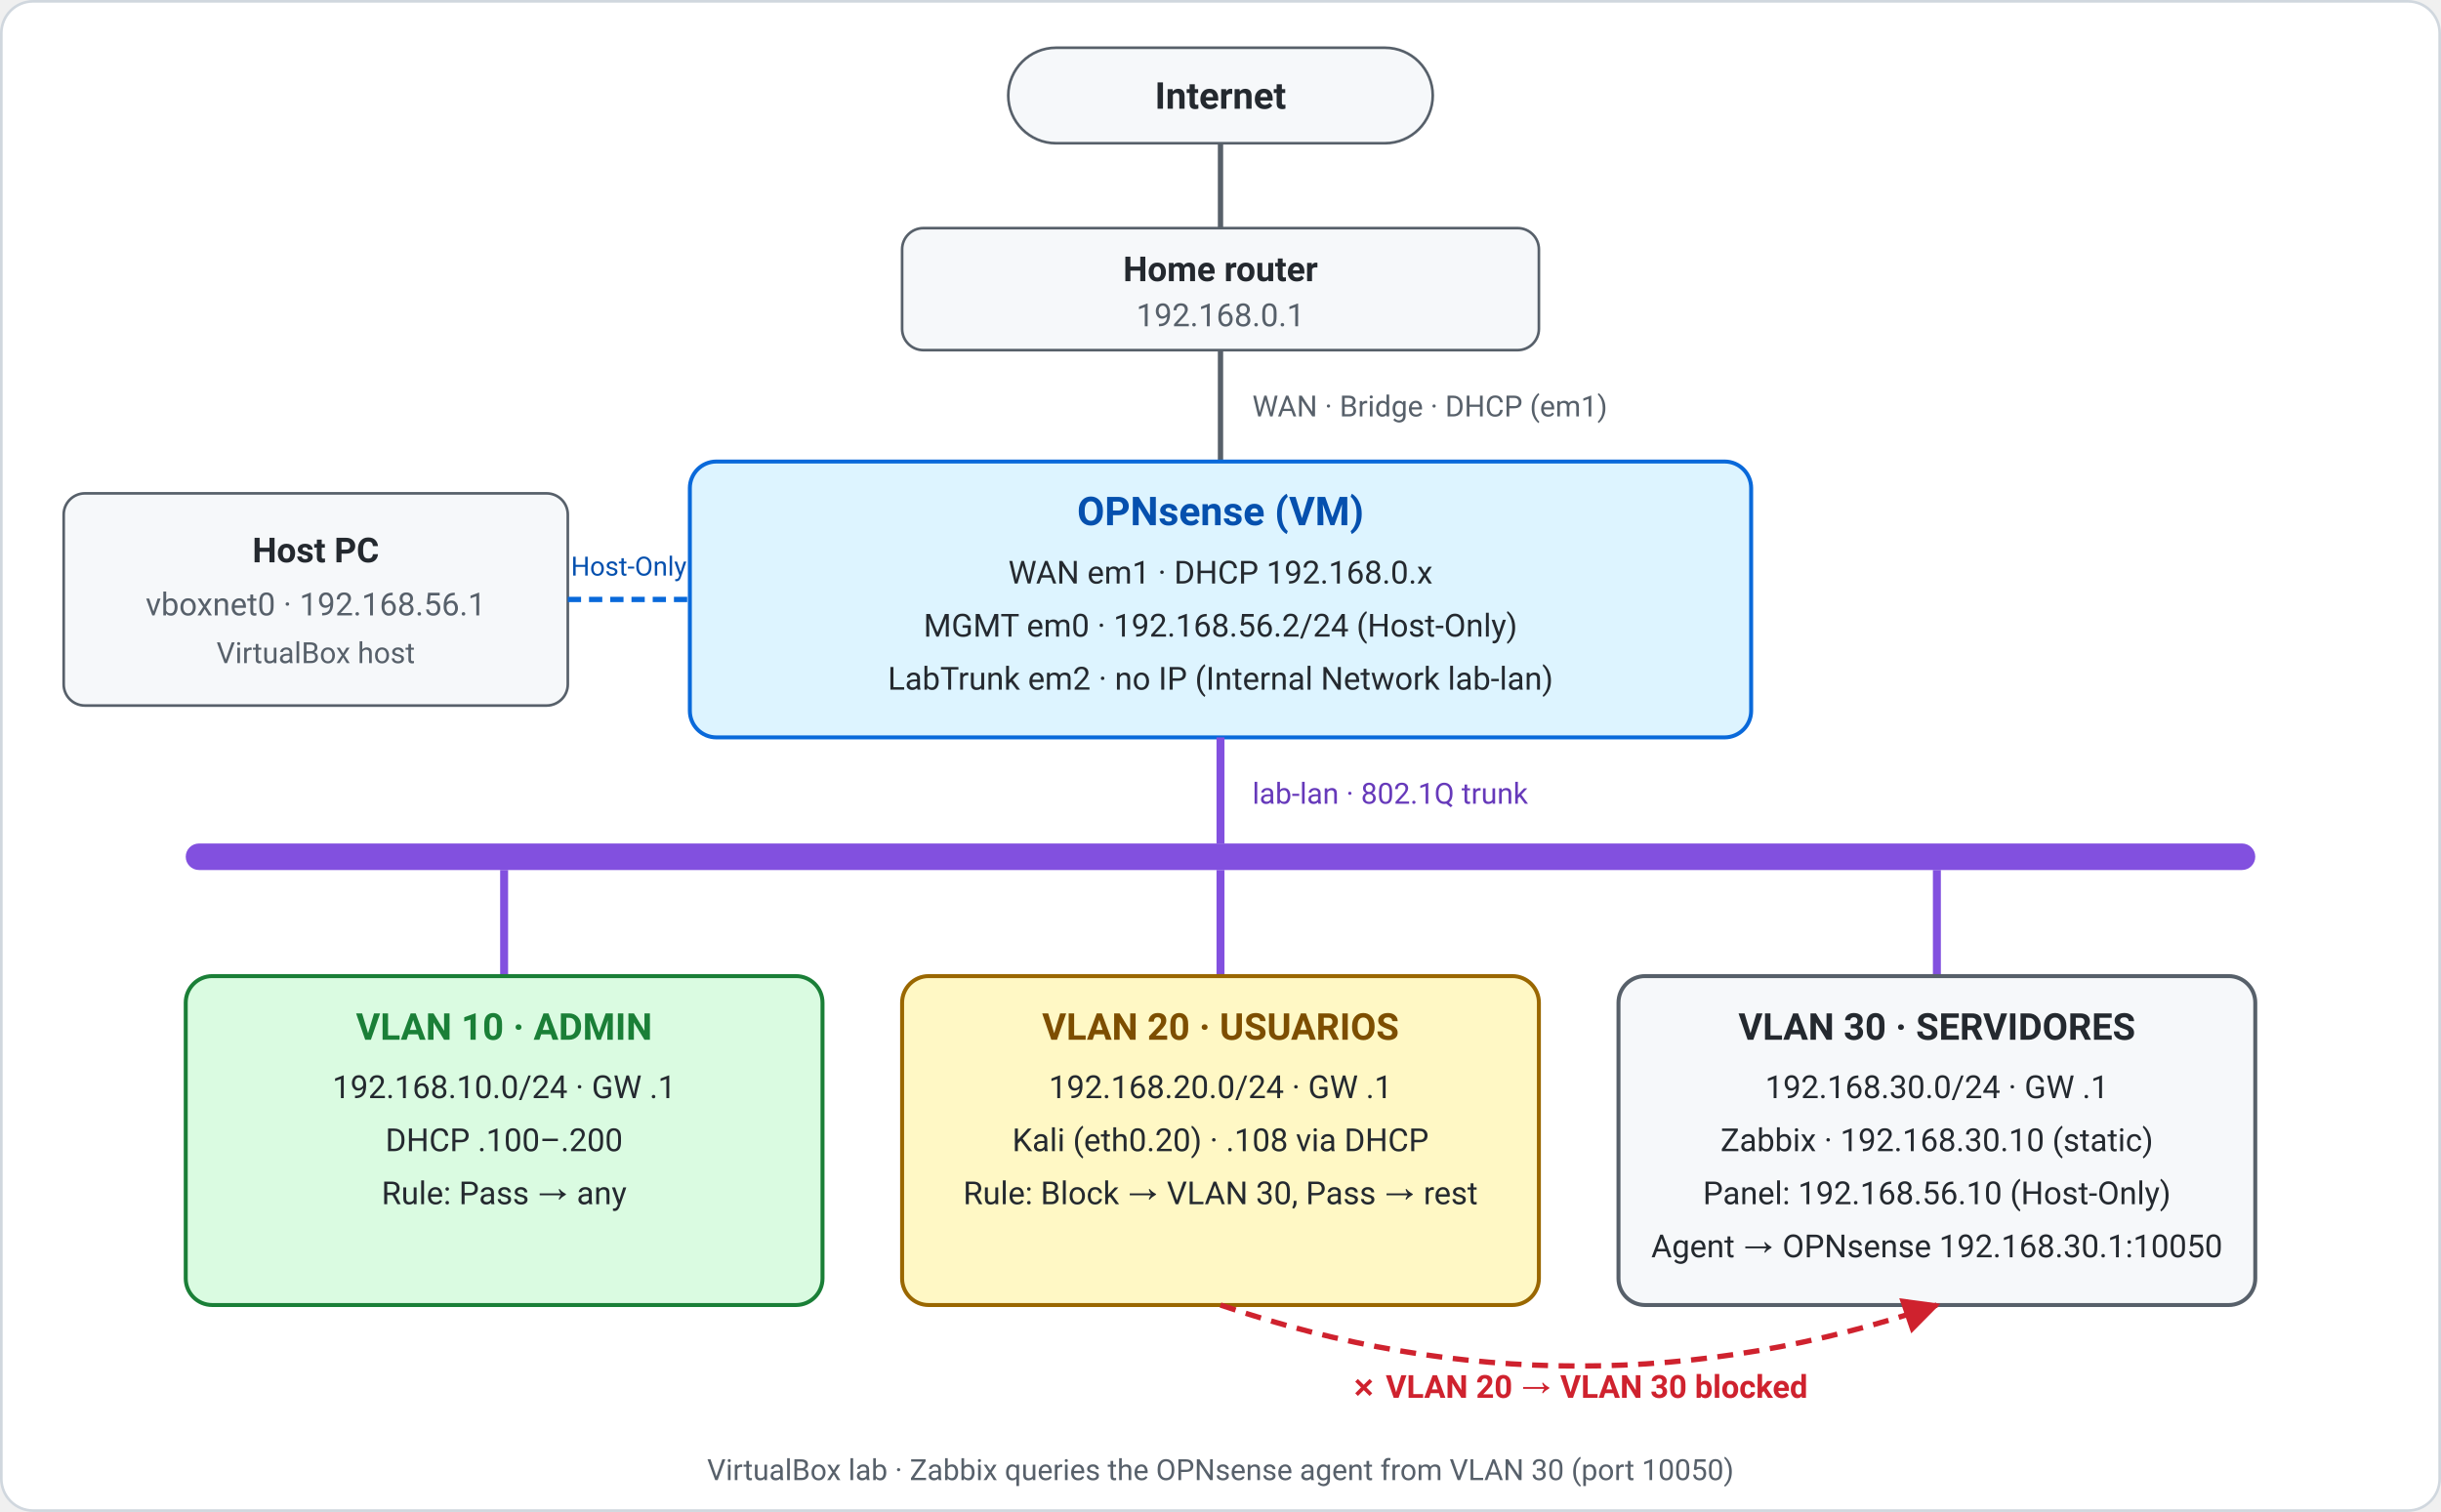
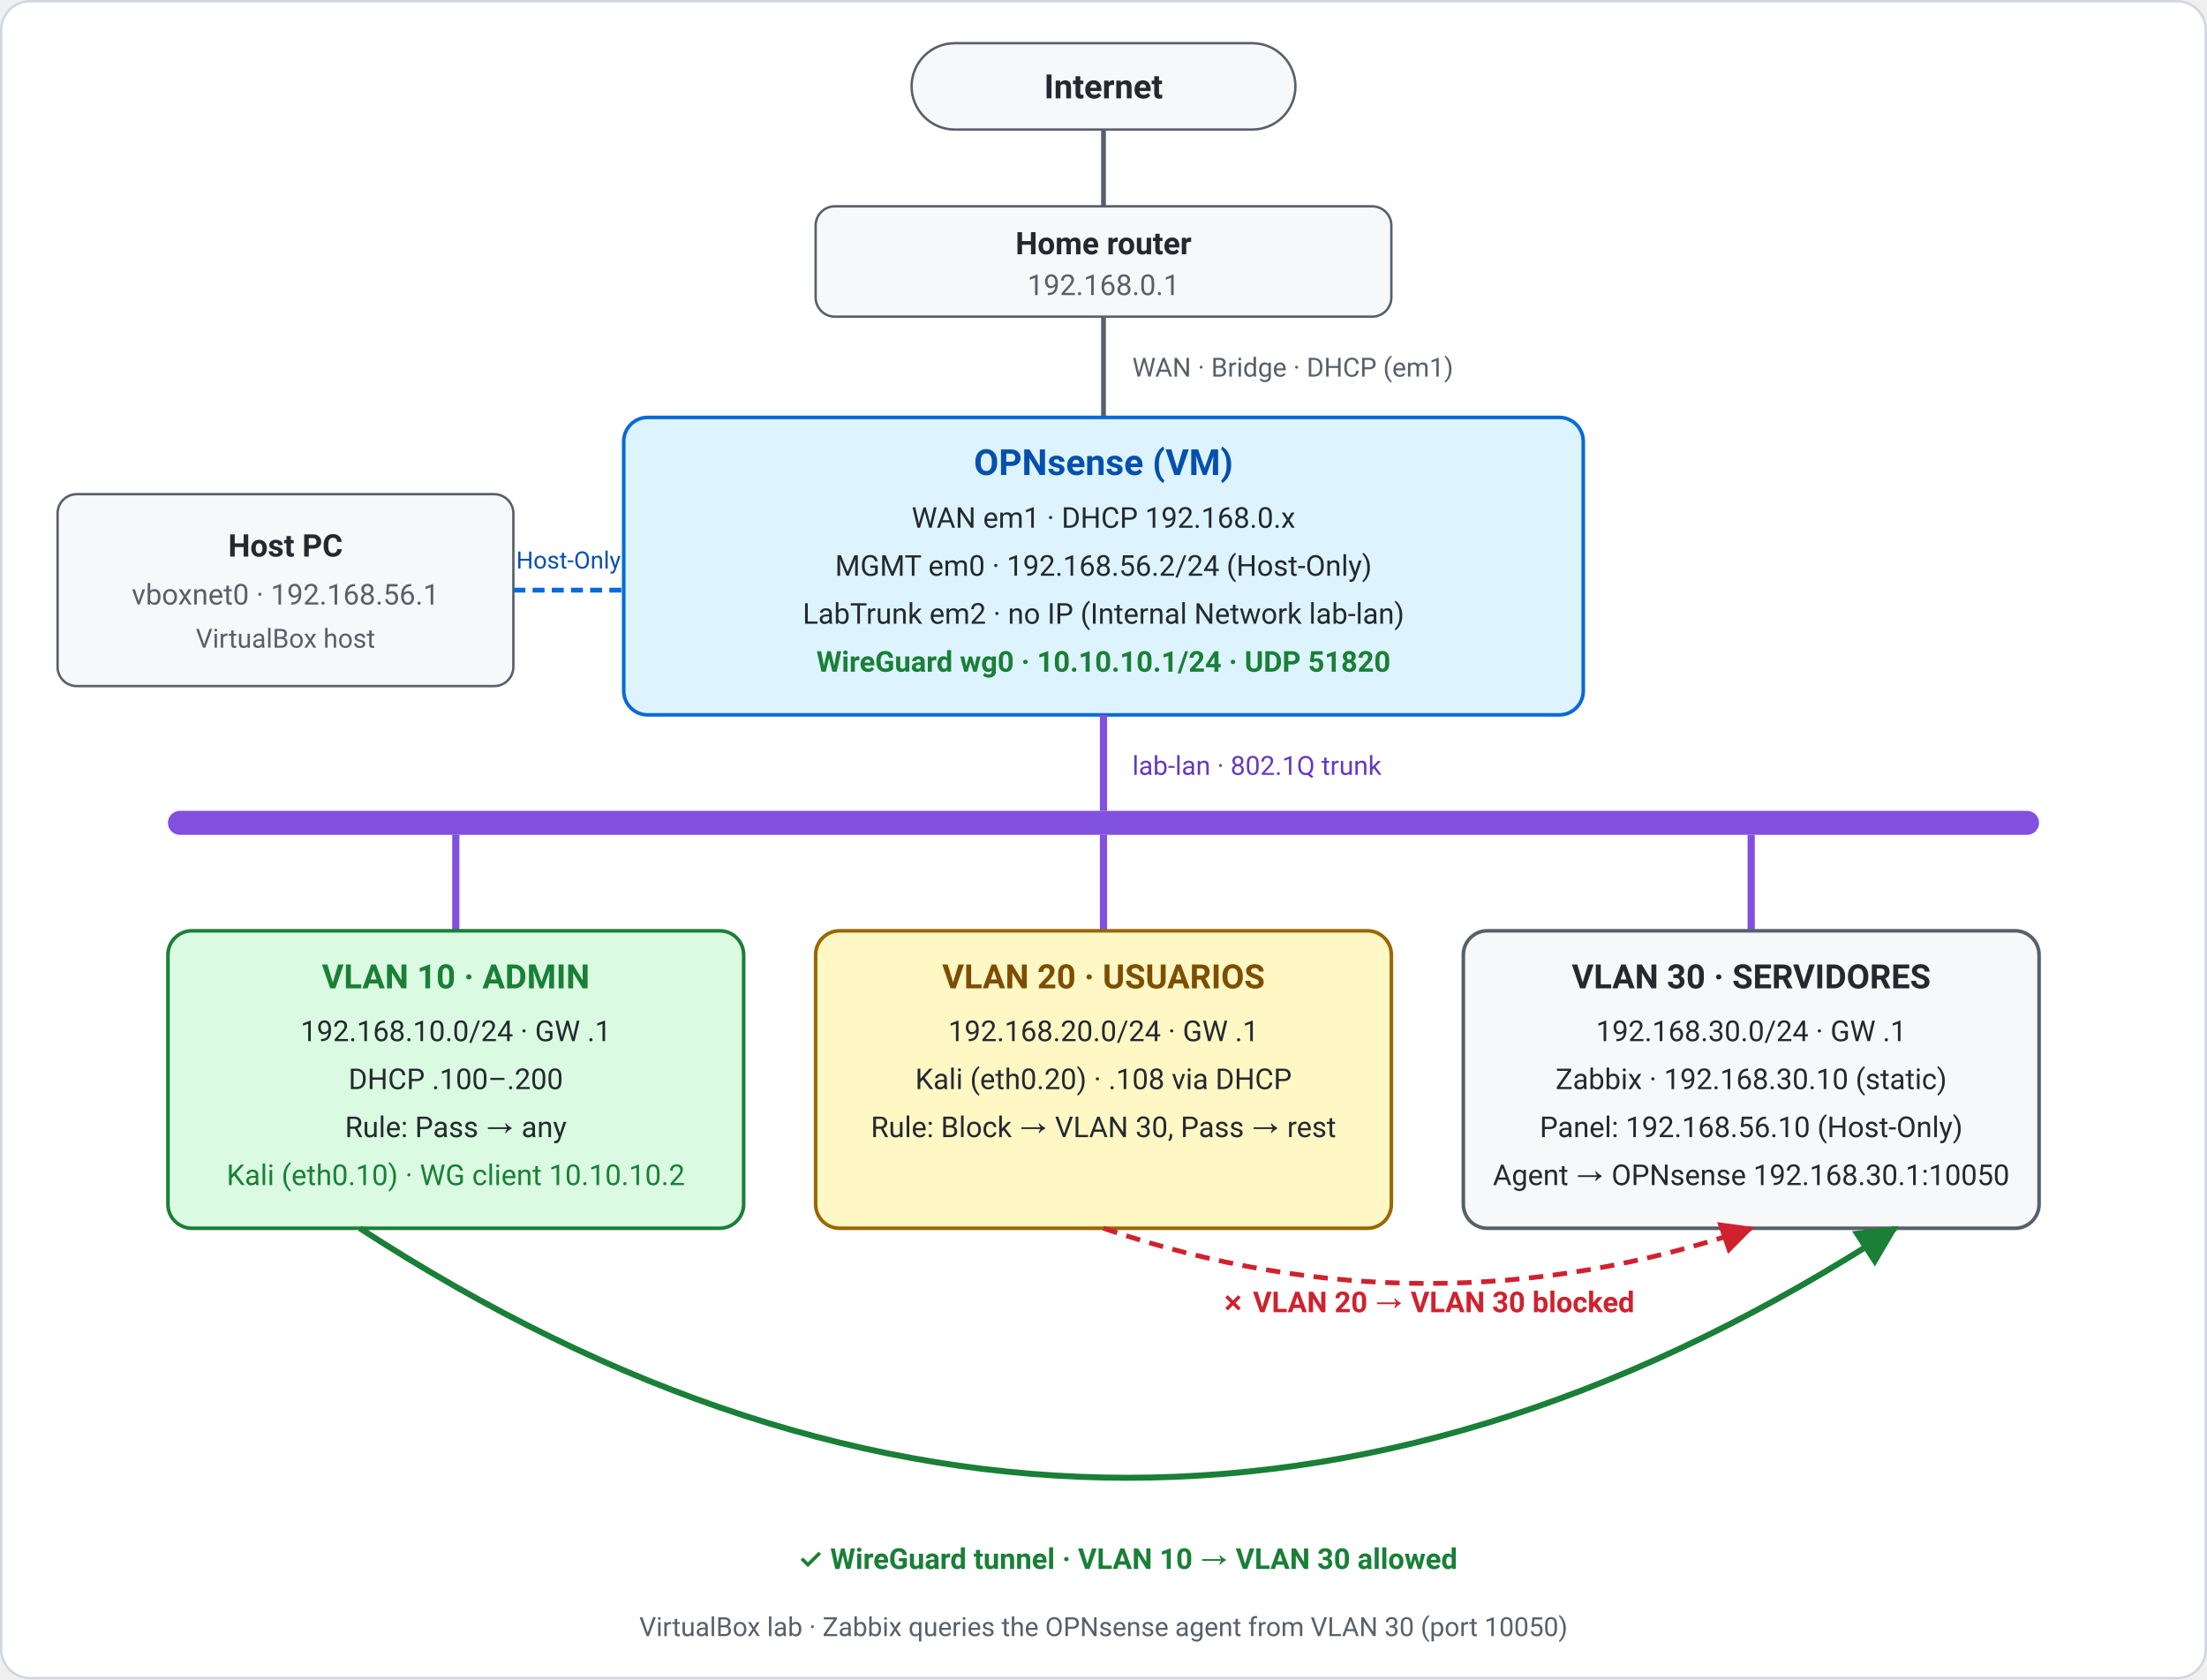
- <svg xmlns="http://www.w3.org/2000/svg" viewBox="0 0 920 570" width="920" height="570" role="img" aria-labelledby="t d" font-family="system-ui, -apple-system, 'Segoe UI', Roboto, Helvetica, Arial, sans-serif">
+ <svg xmlns="http://www.w3.org/2000/svg" viewBox="0 0 920 700" width="920" height="700" role="img" aria-labelledby="t d" font-family="system-ui, -apple-system, 'Segoe UI', Roboto, Helvetica, Arial, sans-serif">
  <defs>
    <marker id="arr" viewBox="0 0 10 10" refX="9" refY="5" markerWidth="7" markerHeight="7" orient="auto-start-reverse">
      <path d="M0,0 L10,5 L0,10 z" fill="#cf222e" />
    </marker>
+     <marker id="arrg" viewBox="0 0 10 10" refX="9" refY="5" markerWidth="7" markerHeight="7" orient="auto-start-reverse">
+       <path d="M0,0 L10,5 L0,10 z" fill="#1a7f37" />
+     </marker>
  </defs>
-   <rect x="0.5" y="0.5" width="919" height="569" rx="12" fill="#ffffff" stroke="#d0d7de" />
+   <rect x="0.5" y="0.5" width="919" height="699" rx="12" fill="#ffffff" stroke="#d0d7de" />
  <rect x="380" y="18" width="160" height="36" rx="18" fill="#f6f8fa" stroke="#57606a" />
  <text x="460" y="41" text-anchor="middle" font-size="14" font-weight="600" fill="#24292f">Internet</text>
  <line x1="460" y1="54" x2="460" y2="86" stroke="#57606a" stroke-width="2" />
  <rect x="340" y="86" width="240" height="46" rx="8" fill="#f6f8fa" stroke="#57606a" />
  <text x="460" y="106" text-anchor="middle" font-size="13" font-weight="600" fill="#24292f">Home router</text>
  <text x="460" y="123" text-anchor="middle" font-size="12" fill="#57606a">192.168.0.1</text>
  <line x1="460" y1="132" x2="460" y2="174" stroke="#57606a" stroke-width="2" />
  <text x="472" y="157" font-size="11" fill="#57606a">WAN · Bridge · DHCP (em1)</text>
-   <rect x="260" y="174" width="400" height="104" rx="10" fill="#ddf4ff" stroke="#0969da" stroke-width="1.5" />
+   <rect x="260" y="174" width="400" height="124" rx="10" fill="#ddf4ff" stroke="#0969da" stroke-width="1.5" />
  <text x="460" y="198" text-anchor="middle" font-size="15" font-weight="700" fill="#0550ae">OPNsense (VM)</text>
  <text x="460" y="220" text-anchor="middle" font-size="12" fill="#24292f">WAN em1 · DHCP 192.168.0.x</text>
  <text x="460" y="240" text-anchor="middle" font-size="12" fill="#24292f">MGMT em0 · 192.168.56.2/24 (Host-Only)</text>
  <text x="460" y="260" text-anchor="middle" font-size="12" fill="#24292f">LabTrunk em2 · no IP (Internal Network lab-lan)</text>
-   <rect x="24" y="186" width="190" height="80" rx="8" fill="#f6f8fa" stroke="#57606a" />
-   <text x="119" y="212" text-anchor="middle" font-size="13" font-weight="600" fill="#24292f">Host PC</text>
-   <text x="119" y="232" text-anchor="middle" font-size="12" fill="#57606a">vboxnet0 · 192.168.56.1</text>
-   <text x="119" y="250" text-anchor="middle" font-size="11" fill="#57606a">VirtualBox host</text>
-   <line x1="214" y1="226" x2="260" y2="226" stroke="#0969da" stroke-width="2" stroke-dasharray="5 3" />
-   <text x="237" y="217" text-anchor="middle" font-size="10" fill="#0550ae">Host-Only</text>
-   <line x1="460" y1="278" x2="460" y2="318" stroke="#8250df" stroke-width="3" />
-   <text x="472" y="303" font-size="11" fill="#6639ba">lab-lan · 802.1Q trunk</text>
-   <rect x="70" y="318" width="780" height="10" rx="5" fill="#8250df" />
-   <line x1="190" y1="328" x2="190" y2="368" stroke="#8250df" stroke-width="3" />
-   <line x1="460" y1="328" x2="460" y2="368" stroke="#8250df" stroke-width="3" />
-   <line x1="730" y1="328" x2="730" y2="368" stroke="#8250df" stroke-width="3" />
-   <rect x="70" y="368" width="240" height="124" rx="10" fill="#dafbe1" stroke="#1a7f37" stroke-width="1.5" />
-   <text x="190" y="392" text-anchor="middle" font-size="14" font-weight="700" fill="#1a7f37">VLAN 10 · ADMIN</text>
-   <text x="190" y="414" text-anchor="middle" font-size="12" fill="#24292f">192.168.10.0/24 · GW .1</text>
-   <text x="190" y="434" text-anchor="middle" font-size="12" fill="#24292f">DHCP .100–.200</text>
-   <text x="190" y="454" text-anchor="middle" font-size="12" fill="#24292f">Rule: Pass → any</text>
-   <rect x="340" y="368" width="240" height="124" rx="10" fill="#fff8c5" stroke="#9a6700" stroke-width="1.5" />
-   <text x="460" y="392" text-anchor="middle" font-size="14" font-weight="700" fill="#7d4e00">VLAN 20 · USUARIOS</text>
-   <text x="460" y="414" text-anchor="middle" font-size="12" fill="#24292f">192.168.20.0/24 · GW .1</text>
-   <text x="460" y="434" text-anchor="middle" font-size="12" fill="#24292f">Kali (eth0.20) · .108 via DHCP</text>
-   <text x="460" y="454" text-anchor="middle" font-size="12" fill="#24292f">Rule: Block → VLAN 30, Pass → rest</text>
-   <rect x="610" y="368" width="240" height="124" rx="10" fill="#f6f8fa" stroke="#57606a" stroke-width="1.5" />
-   <text x="730" y="392" text-anchor="middle" font-size="14" font-weight="700" fill="#24292f">VLAN 30 · SERVIDORES</text>
-   <text x="730" y="414" text-anchor="middle" font-size="12" fill="#24292f">192.168.30.0/24 · GW .1</text>
-   <text x="730" y="434" text-anchor="middle" font-size="12" fill="#24292f">Zabbix · 192.168.30.10 (static)</text>
-   <text x="730" y="454" text-anchor="middle" font-size="12" fill="#24292f">Panel: 192.168.56.10 (Host-Only)</text>
-   <text x="730" y="474" text-anchor="middle" font-size="12" fill="#24292f">Agent → OPNsense 192.168.30.1:10050</text>
-   <path d="M 460 492 Q 595 538 730 492" fill="none" stroke="#cf222e" stroke-width="2" stroke-dasharray="6 4" marker-end="url(#arr)" />
-   <text x="595" y="527" text-anchor="middle" font-size="12" font-weight="600" fill="#cf222e">✗ VLAN 20 → VLAN 30 blocked</text>
-   <text x="460" y="558" text-anchor="middle" font-size="11" fill="#57606a">VirtualBox lab · Zabbix queries the OPNsense agent from VLAN 30 (port 10050)</text>
+   <text x="460" y="280" text-anchor="middle" font-size="12" font-weight="600" fill="#1a7f37">WireGuard wg0 · 10.10.10.1/24 · UDP 51820</text>
+   <g transform="translate(0,20)">
+     <rect x="24" y="186" width="190" height="80" rx="8" fill="#f6f8fa" stroke="#57606a" />
+     <text x="119" y="212" text-anchor="middle" font-size="13" font-weight="600" fill="#24292f">Host PC</text>
+     <text x="119" y="232" text-anchor="middle" font-size="12" fill="#57606a">vboxnet0 · 192.168.56.1</text>
+     <text x="119" y="250" text-anchor="middle" font-size="11" fill="#57606a">VirtualBox host</text>
+     <line x1="214" y1="226" x2="260" y2="226" stroke="#0969da" stroke-width="2" stroke-dasharray="5 3" />
+     <text x="237" y="217" text-anchor="middle" font-size="10" fill="#0550ae">Host-Only</text>
+     <line x1="460" y1="278" x2="460" y2="318" stroke="#8250df" stroke-width="3" />
+     <text x="472" y="303" font-size="11" fill="#6639ba">lab-lan · 802.1Q trunk</text>
+     <rect x="70" y="318" width="780" height="10" rx="5" fill="#8250df" />
+     <line x1="190" y1="328" x2="190" y2="368" stroke="#8250df" stroke-width="3" />
+     <line x1="460" y1="328" x2="460" y2="368" stroke="#8250df" stroke-width="3" />
+     <line x1="730" y1="328" x2="730" y2="368" stroke="#8250df" stroke-width="3" />
+     <rect x="70" y="368" width="240" height="124" rx="10" fill="#dafbe1" stroke="#1a7f37" stroke-width="1.5" />
+     <text x="190" y="392" text-anchor="middle" font-size="14" font-weight="700" fill="#1a7f37">VLAN 10 · ADMIN</text>
+     <text x="190" y="414" text-anchor="middle" font-size="12" fill="#24292f">192.168.10.0/24 · GW .1</text>
+     <text x="190" y="434" text-anchor="middle" font-size="12" fill="#24292f">DHCP .100–.200</text>
+     <text x="190" y="454" text-anchor="middle" font-size="12" fill="#24292f">Rule: Pass → any</text>
+     <text x="190" y="474" text-anchor="middle" font-size="12" fill="#1a7f37">Kali (eth0.10) · WG client 10.10.10.2</text>
+     <rect x="340" y="368" width="240" height="124" rx="10" fill="#fff8c5" stroke="#9a6700" stroke-width="1.5" />
+     <text x="460" y="392" text-anchor="middle" font-size="14" font-weight="700" fill="#7d4e00">VLAN 20 · USUARIOS</text>
+     <text x="460" y="414" text-anchor="middle" font-size="12" fill="#24292f">192.168.20.0/24 · GW .1</text>
+     <text x="460" y="434" text-anchor="middle" font-size="12" fill="#24292f">Kali (eth0.20) · .108 via DHCP</text>
+     <text x="460" y="454" text-anchor="middle" font-size="12" fill="#24292f">Rule: Block → VLAN 30, Pass → rest</text>
+     <rect x="610" y="368" width="240" height="124" rx="10" fill="#f6f8fa" stroke="#57606a" stroke-width="1.5" />
+     <text x="730" y="392" text-anchor="middle" font-size="14" font-weight="700" fill="#24292f">VLAN 30 · SERVIDORES</text>
+     <text x="730" y="414" text-anchor="middle" font-size="12" fill="#24292f">192.168.30.0/24 · GW .1</text>
+     <text x="730" y="434" text-anchor="middle" font-size="12" fill="#24292f">Zabbix · 192.168.30.10 (static)</text>
+     <text x="730" y="454" text-anchor="middle" font-size="12" fill="#24292f">Panel: 192.168.56.10 (Host-Only)</text>
+     <text x="730" y="474" text-anchor="middle" font-size="12" fill="#24292f">Agent → OPNsense 192.168.30.1:10050</text>
+     <path d="M 460 492 Q 595 538 730 492" fill="none" stroke="#cf222e" stroke-width="2" stroke-dasharray="6 4" marker-end="url(#arr)" />
+     <text x="595" y="527" text-anchor="middle" font-size="12" font-weight="600" fill="#cf222e">✗ VLAN 20 → VLAN 30 blocked</text>
+     <path d="M 150 492 Q 470 700 790 492" fill="none" stroke="#1a7f37" stroke-width="2.5" stroke-dasharray="2 0" marker-end="url(#arrg)" />
+     <text x="470" y="634" text-anchor="middle" font-size="12" font-weight="600" fill="#1a7f37">✓ WireGuard tunnel · VLAN 10 → VLAN 30 allowed</text>
+   </g>
+   <text x="460" y="682" text-anchor="middle" font-size="11" fill="#57606a">VirtualBox lab · Zabbix queries the OPNsense agent from VLAN 30 (port 10050)</text>
</svg>
